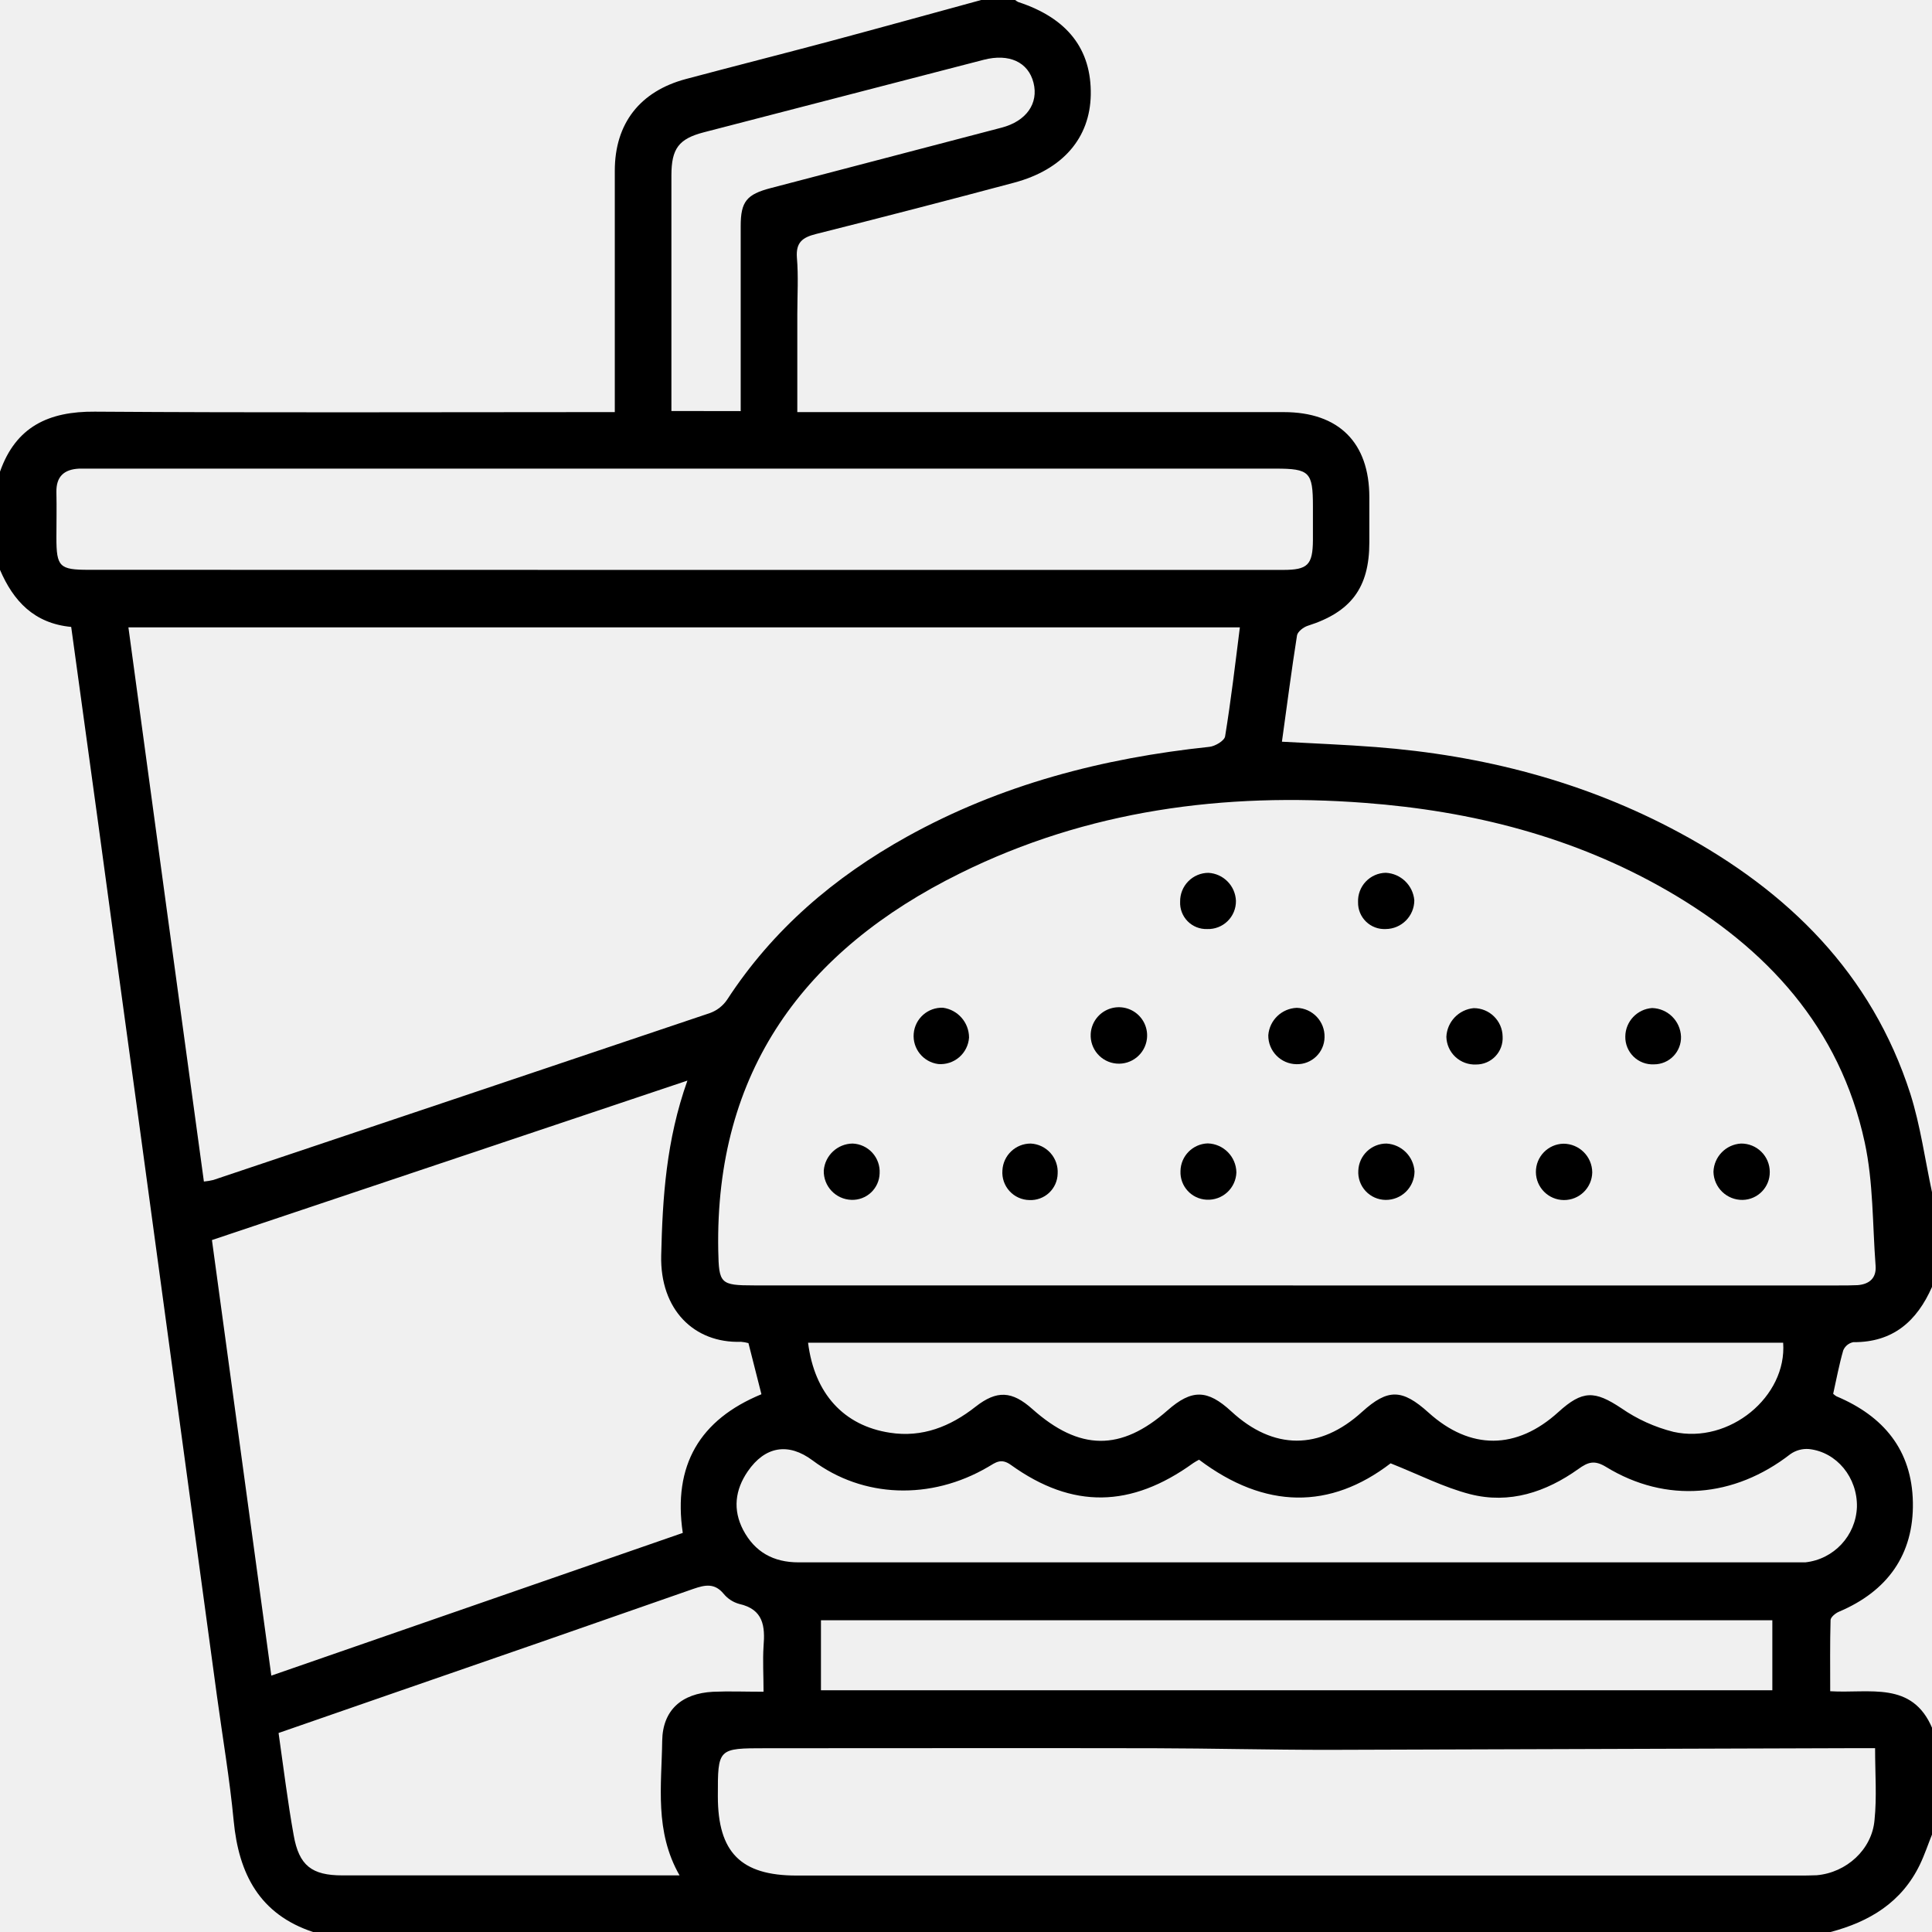
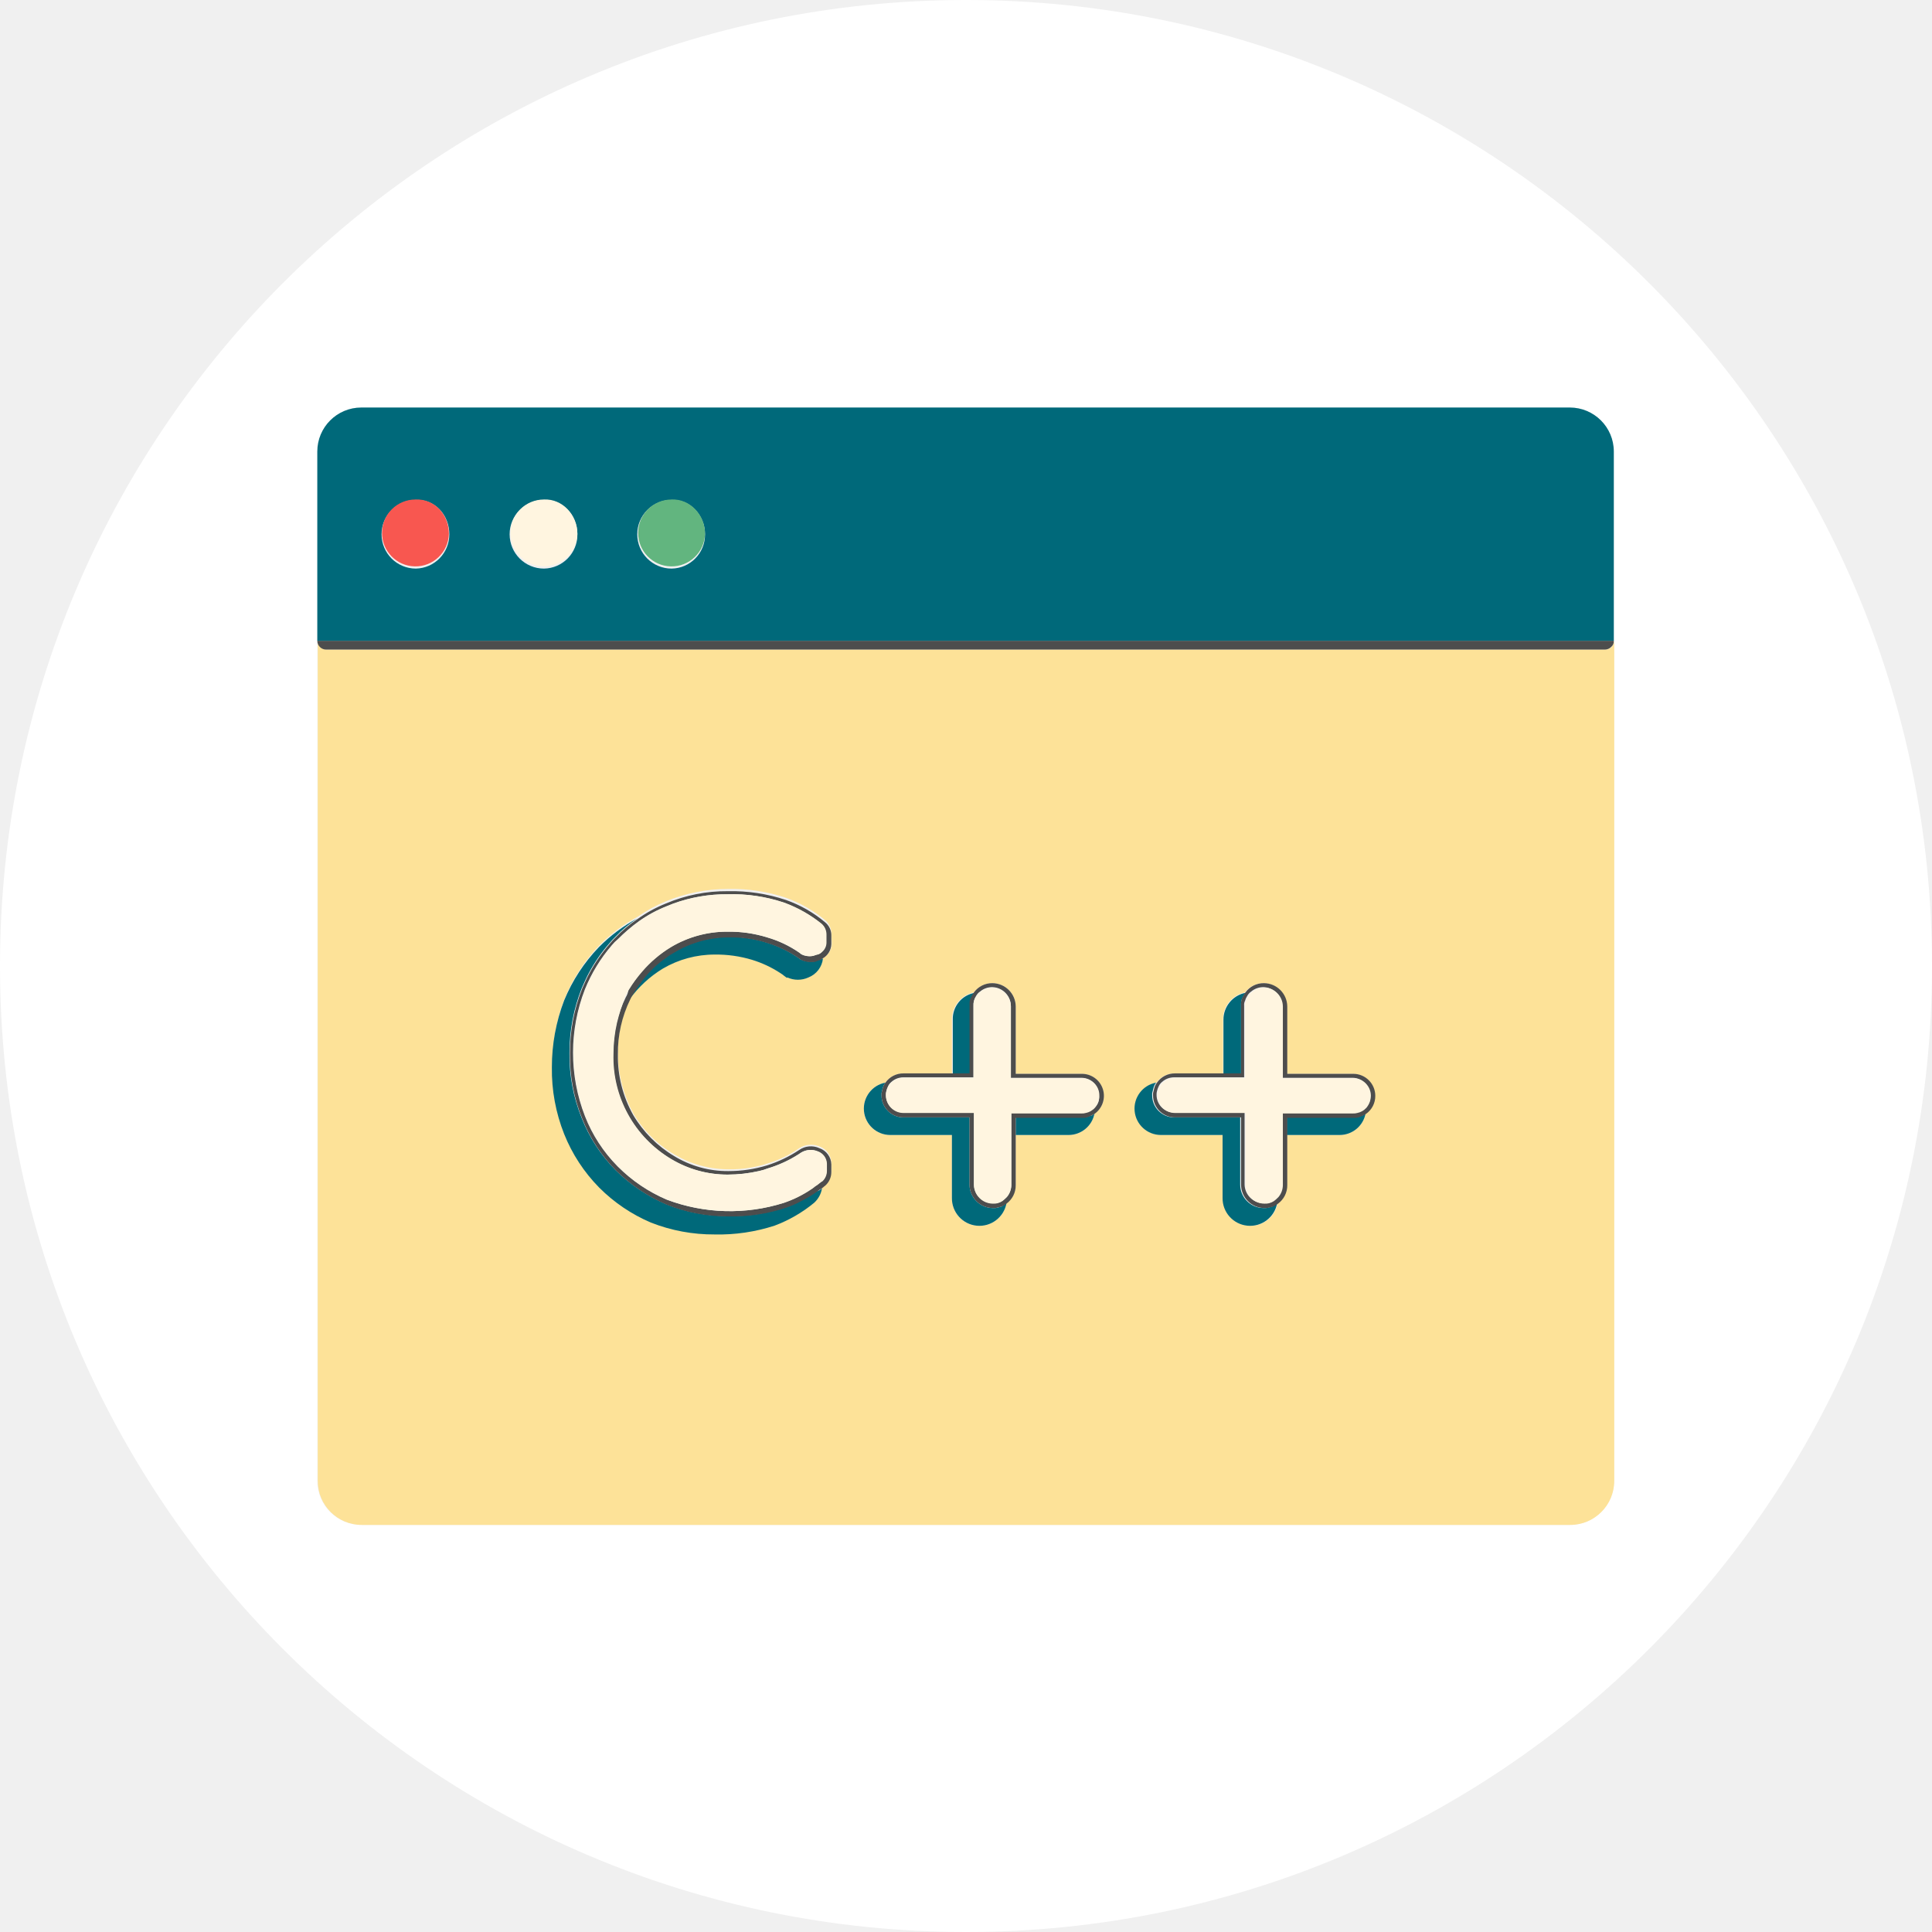
- <svg xmlns="http://www.w3.org/2000/svg" viewBox="0 0 383.95 383.95">
+ <svg xmlns="http://www.w3.org/2000/svg" viewBox="0 0 439 439">
  <g id="Layer_2" data-name="Layer 2">
-     <g id="Layer_1-2" data-name="Layer 1">
-       <path class="cls-1" d="M384,343.46v21c-.81,2-1.51,4.13-2.46,6.1-3.62,7.5-10,11.35-17.79,13.4H62.24c-10.65-3.52-14.8-11.55-15.8-22.11-.79-8.31-2.2-16.56-3.33-24.84l-7.86-57.83q-3.9-28.74-7.81-57.46-4-29.1-7.94-58.2l-5.35-38.93c-7.38-.7-11.49-5.15-14.15-11.34V93.74c3.14-8.94,9.66-12,18.84-11.93,32.86.23,65.72.09,98.58.09h4.76V77.41c0-14.49,0-29,0-43.48,0-9.39,5-15.78,14.11-18.22,9.5-2.53,19-4.94,28.53-7.48C174.89,5.53,184.93,2.75,195,0h6.74a3.09,3.09,0,0,0,.63.41c9.75,3.19,14.56,9.36,14.4,18.45-.16,8.55-5.54,14.85-15.23,17.44q-19.65,5.25-39.4,10.21c-2.62.67-4,1.63-3.77,4.7.32,3.72.08,7.49.08,11.24V81.9h49.82c15.62,0,31.24,0,46.86,0,10.94,0,17,6.07,17,16.92,0,3,0,6,0,9,0,9-3.67,13.82-12.23,16.54-.86.27-2,1.16-2.14,1.9-1.11,7-2,14-3,21.14,6.46.36,12.55.59,18.62,1.06,21.25,1.63,41.53,6.85,60.35,17,21.63,11.66,38.24,28,45.92,51.92,2,6.34,2.91,13.06,4.31,19.6v18.75c-3,6.83-7.76,11.06-15.65,11a2.74,2.74,0,0,0-2,1.63c-.82,2.85-1.36,5.77-2,8.63a3.79,3.79,0,0,0,.65.5c9.36,3.94,15,10.68,15.19,21.07s-5.06,17.67-14.69,21.74c-.69.29-1.65,1.08-1.67,1.66-.13,4.68-.07,9.37-.07,14.14C371.57,336.58,380,334,384,343.46Zm-126.19-88h107.6c1.25,0,2.5,0,3.75-.06,2.34-.18,3.77-1.4,3.58-3.86-.62-8.19-.44-16.56-2.16-24.51-4.93-22.83-19.45-38.6-39.17-50-18.59-10.73-38.86-15.86-60.15-17.47-28-2.13-55.12,1.45-80.47,14-30.91,15.27-48.73,39.3-48.05,75,.13,6.53.39,6.89,7.1,6.89ZM25.52,124.68c5,37,10,73.51,15,110.13a12.7,12.7,0,0,0,1.87-.31q49.4-16.56,98.77-33.2a7,7,0,0,0,3.35-2.64c9.07-13.94,21.3-24.36,35.71-32.37,18.73-10.4,39-15.64,60.14-17.87,1.14-.12,3-1.23,3.11-2.1,1.16-7.11,2-14.27,2.93-21.64Zm111.09,90.07L42.12,246.44,53.92,333l81.77-28.36c-2-13.48,3.4-22.52,15.63-27.56-.87-3.42-1.72-6.75-2.58-10.16a7.84,7.84,0,0,0-1.47-.26c-9.33.31-16.11-6.39-15.87-17.14C131.67,238,132.39,226.61,136.61,214.75Zm236,132.67h-5q-51.89.16-103.77.33c-11.48,0-23-.29-34.44-.32-25.73-.05-51.46,0-77.2,0-9.55,0-9.55,0-9.54,9.55,0,11.15,4.57,15.75,15.63,15.75h199c1.25,0,2.5,0,3.75-.06,5.9-.51,11-5.11,11.49-11C373,357.12,372.64,352.5,372.64,347.42ZM135.75,113.26H255c4.89,0,5.88-1,5.92-5.89,0-2.25,0-4.5,0-6.75,0-6.82-.66-7.49-7.46-7.49H18.75c-1,0-2,0-3,0-3,.14-4.61,1.55-4.54,4.7s0,6,0,9c0,5.81.6,6.41,6.42,6.41ZM238.29,290.09a12.87,12.87,0,0,0-1.15.67c-12.37,8.93-24,9.15-36.21.39-2-1.46-3.09-.48-4.57.38-11.41,6.68-24.89,6.17-34.86-1.29-4.81-3.6-9.45-2.85-12.9,2.17-2.52,3.68-3,7.61-.91,11.64,2.31,4.38,6,6.44,11,6.44q98.91,0,197.83,0c.75,0,1.5,0,2.25,0a11.5,11.5,0,0,0,10.26-11c.13-5.84-4-10.93-9.54-11.52a5.63,5.63,0,0,0-3.67,1c-11.21,8.71-24.73,9.83-36.62,2.57-2.32-1.42-3.59-1-5.53.4-6.44,4.59-13.68,7-21.51,5-5.19-1.33-10.08-3.86-15.8-6.13C264.38,300,251.44,300,238.29,290.09ZM151.74,336.2c0-3.32-.18-6.17,0-9,.33-4,0-7.37-4.84-8.45a6.11,6.11,0,0,1-3.08-2c-1.8-2.19-3.7-1.79-6-1q-30.11,10.54-60.27,20.95l-22.19,7.7c1,7,1.81,13.69,3,20.3,1.06,6.07,3.62,8,9.69,8h67c-5-8.75-3.57-17.86-3.45-26.74.09-6.12,3.88-9.43,10.11-9.75C144.85,336.07,148,336.2,151.74,336.2Zm8.85-69.36c1.25,10.07,7.06,16.49,16.27,17.89,6.41,1,12-1.22,17-5.16,4.26-3.34,7.26-3.15,11.3.45,9.37,8.34,17.61,8.42,26.86.27,4.82-4.24,7.93-4.19,12.68.2,8.36,7.72,17.58,7.75,26,.08,5.11-4.62,7.94-4.59,13.21.17,8.29,7.47,17.48,7.43,25.79-.12,4.82-4.38,7.23-4.27,12.5-.77a31.77,31.77,0,0,0,10.39,4.71c11.07,2.46,22.56-7,21.78-17.72Zm2.56,69.07H352.22V322H163.15ZM147.2,81.7c0-12.56,0-24.67,0-36.77,0-4.88,1.18-6.31,6-7.56,15.27-4,30.56-8,45.84-12,4.94-1.29,7.39-4.82,6.35-8.93s-4.86-5.86-9.89-4.56q-27.83,7.19-55.62,14.41c-5,1.3-6.44,3.24-6.45,8.55q0,20.22,0,40.44v6.4Z" />
-       <path class="cls-1" d="M257.67,211.49a5.69,5.69,0,0,1-5.62-5.76,5.91,5.91,0,0,1,5.66-5.44,5.69,5.69,0,0,1,5.52,5.86A5.45,5.45,0,0,1,257.67,211.49Z" />
-       <path class="cls-1" d="M275.38,238.46a5.49,5.49,0,0,1-5.44-5.85,5.6,5.6,0,0,1,5.61-5.35,5.92,5.92,0,0,1,5.56,5.54A5.68,5.68,0,0,1,275.38,238.46Z" />
-       <path class="cls-1" d="M186.47,211.46a5.62,5.62,0,0,1,.94-11.19,6,6,0,0,1,5.17,5.92A5.67,5.67,0,0,1,186.47,211.46Z" />
-       <path class="cls-1" d="M346.33,238.46a5.71,5.71,0,0,1-5.81-5.6,5.82,5.82,0,0,1,5.47-5.6,5.65,5.65,0,0,1,5.72,5.65A5.5,5.5,0,0,1,346.33,238.46Z" />
-       <path class="cls-1" d="M227.93,206.45a5.61,5.61,0,0,1-11.17-1,5.61,5.61,0,1,1,11.17,1Z" />
-       <path class="cls-1" d="M298.62,206a5.25,5.25,0,0,1-5.29,5.55,5.64,5.64,0,0,1-5.89-5.5,6,6,0,0,1,5.43-5.7A5.74,5.74,0,0,1,298.62,206Z" />
-       <path class="cls-1" d="M169.22,238.45a5.68,5.68,0,0,1-5.51-5.85,5.83,5.83,0,0,1,5.72-5.34,5.6,5.6,0,0,1,5.38,5.93A5.41,5.41,0,0,1,169.22,238.45Z" />
-       <path class="cls-1" d="M316.43,233a5.6,5.6,0,1,1-5.72-5.71A5.74,5.74,0,0,1,316.43,233Z" />
-       <path class="cls-1" d="M275.4,173.45a6,6,0,0,1,5.67,5.47,5.73,5.73,0,0,1-5.69,5.71,5.23,5.23,0,0,1-5.49-5.33A5.61,5.61,0,0,1,275.4,173.45Z" />
-       <path class="cls-1" d="M245.71,233a5.62,5.62,0,0,1-5.92,5.42,5.46,5.46,0,0,1-5.19-5.69,5.59,5.59,0,0,1,5.43-5.5A5.87,5.87,0,0,1,245.71,233Z" />
-       <path class="cls-1" d="M239.9,184.63a5.2,5.2,0,0,1-5.37-5.44,5.64,5.64,0,0,1,5.62-5.73,5.8,5.8,0,0,1,5.47,5.57A5.52,5.52,0,0,1,239.9,184.63Z" />
-       <path class="cls-1" d="M334.07,206a5.36,5.36,0,0,1-5.36,5.52A5.43,5.43,0,0,1,323,206a5.73,5.73,0,0,1,5.33-5.67A5.91,5.91,0,0,1,334.07,206Z" />
-       <path class="cls-1" d="M204.85,227.26a5.65,5.65,0,0,1,5.34,6,5.37,5.37,0,0,1-5.62,5.23,5.47,5.47,0,0,1-5.36-5.88A5.62,5.62,0,0,1,204.85,227.26Z" />
+     <g id="Слой_1" data-name="Слой 1">
+       <path d="M219.5,0C98.3,0,0,98.3,0,219.5S98.3,439,219.5,439,439,340.7,439,219.5,340.7,0,219.5,0ZM366.7,336.5a10,10,0,0,1-10,10H82.1a10,10,0,0,1-10-10V102.6a10,10,0,0,1,10-10H356.7a10,10,0,0,1,10,10V336.5Z" fill="#fff" />
+       <path d="M366.2,147a2,2,0,0,1-1.4.6H74.2a2,2,0,0,1-2-2V336.5a10,10,0,0,0,10,10H356.8a10,10,0,0,0,10-10V145.6A2.59,2.59,0,0,1,366.2,147ZM189,214.4a3.83,3.83,0,0,1-2,3.3,5.24,5.24,0,0,1-3.3,4.3,5.75,5.75,0,0,1-4.8,0l-.1.1-.8-.6-.1-.1-.6-.4a25.15,25.15,0,0,0-6.4-3,28.15,28.15,0,0,0-8.5-1.2,23.23,23.23,0,0,0-11.8,3.2,26,26,0,0,0-7.5,6.9,29.15,29.15,0,0,0,.8,26.1,25.9,25.9,0,0,0,9.3,9.3,24.23,24.23,0,0,0,12.3,3.4,27.11,27.11,0,0,0,8.8-1.3,24.69,24.69,0,0,0,7.3-3.5,5,5,0,0,1,4.6-.4,4,4,0,0,1,2.7,3.7v1.7a3.8,3.8,0,0,1-1.5,3.2c-.2.1-.3.3-.5.4a5.68,5.68,0,0,1-1.8,3.4,31.46,31.46,0,0,1-9,5.2,41.09,41.09,0,0,1-13.6,2,38.93,38.93,0,0,1-14.5-2.7,37.19,37.19,0,0,1-11.7-7.9l-.1-.1a36.76,36.76,0,0,1-7.9-12.1,39.55,39.55,0,0,1-2.8-15.2,42.32,42.32,0,0,1,2.8-15.2,38.41,38.41,0,0,1,7.9-12.1,36.6,36.6,0,0,1,8.7-6.5,33.27,33.27,0,0,1,6.4-3.5,36.94,36.94,0,0,1,14.1-2.8,38.6,38.6,0,0,1,13.2,2,29.8,29.8,0,0,1,8.8,5,3.93,3.93,0,0,1,1.5,3.2ZM248.7,253a6,6,0,0,1-5.9,4.9h-12v11.3a5.12,5.12,0,0,1-2.1,4.2,6.25,6.25,0,0,1-12.4-1.2V257.9h-14a6,6,0,0,1-1.1-11.9,4.93,4.93,0,0,1,4.1-2.1h11V231.6a6.23,6.23,0,0,1,5-6.1,5.26,5.26,0,0,1,4.2-2.1,5.34,5.34,0,0,1,5.3,5.3V244h15a5,5,0,0,1,5,5A4.52,4.52,0,0,1,248.7,253Zm61.6,0a6,6,0,0,1-5.9,4.9h-12v11.3a5.12,5.12,0,0,1-2.1,4.2,6.25,6.25,0,0,1-12.4-1.2V257.9h-14a6,6,0,0,1-1.1-11.9,4.93,4.93,0,0,1,4.1-2.1h11V231.6a6.23,6.23,0,0,1,5-6.1,5.26,5.26,0,0,1,4.2-2.1,5.34,5.34,0,0,1,5.3,5.3V244h15a5,5,0,0,1,5,5A4.52,4.52,0,0,1,310.3,253Z" fill="#fde298" />
+       <path d="M366.7,145.6a1.68,1.68,0,0,1-.6,1.4,2,2,0,0,1-1.4.6H74.1a2,2,0,0,1-2-2Z" fill="#4d4d4d" />
+       <path d="M356.7,92.6H82.1a10,10,0,0,0-10,10v43H366.7v-43A10,10,0,0,0,356.7,92.6ZM94.5,129.2a7.8,7.8,0,0,1,0-15.6c4.3-.2,7.6,3.4,7.6,7.8A7.77,7.77,0,0,1,94.5,129.2Zm29.1,0a7.8,7.8,0,0,1,0-15.6c4.1-.2,7.6,3.4,7.6,7.8A7.71,7.71,0,0,1,123.6,129.2Zm29,0a7.8,7.8,0,0,1,0-15.6c4.1-.2,7.6,3.4,7.6,7.8A7.71,7.71,0,0,1,152.6,129.2Z" fill="#00697a" />
+       <path d="M102,121.3a7.6,7.6,0,1,1-7.6-7.8C98.7,113.3,102,116.9,102,121.3Z" fill="#f85750" />
+       <path d="M131.2,121.3a7.6,7.6,0,1,1-7.6-7.8C127.7,113.3,131.2,116.9,131.2,121.3Z" fill="#fff5e0" />
+       <path d="M160.2,121.3a7.6,7.6,0,1,1-7.6-7.8C156.7,113.3,160.2,116.9,160.2,121.3Z" fill="#62b57f" />
+       <path d="M310.3,253a6,6,0,0,1-5.9,4.9h-12v-4h15.5a2.66,2.66,0,0,0,1.2-.3A2.28,2.28,0,0,0,310.3,253Z" fill="#00697a" />
+       <path d="M283,225.6a7.46,7.46,0,0,0-.7,1.2,2.77,2.77,0,0,0-.3,1.3V244h-4V231.7A6.21,6.21,0,0,1,283,225.6Z" fill="#00697a" />
+       <path d="M248.7,253a6,6,0,0,1-5.9,4.9h-12v-4h15.5a2.66,2.66,0,0,0,1.2-.3A1.71,1.71,0,0,0,248.7,253Z" fill="#00697a" />
+       <path d="M228.7,273.4a6.25,6.25,0,0,1-12.4-1.2V257.9h-14a6,6,0,0,1-1.1-11.9,3.38,3.38,0,0,0-.6,1.2l-.3,1.2v.5a5,5,0,0,0,5,5h15v15.3a5.34,5.34,0,0,0,5.3,5.3h.6l1.3-.3A12.49,12.49,0,0,0,228.7,273.4Z" fill="#00697a" />
+       <path d="M221.5,225.6a7.46,7.46,0,0,0-.7,1.2,2.77,2.77,0,0,0-.3,1.3V244h-4V231.7A6,6,0,0,1,221.5,225.6Z" fill="#00697a" />
+       <path d="M186.8,269.9a5.68,5.68,0,0,1-1.8,3.4,31.46,31.46,0,0,1-9,5.2,41.09,41.09,0,0,1-13.6,2,38.93,38.93,0,0,1-14.5-2.7,37.19,37.19,0,0,1-11.7-7.9l-.1-.1a36.76,36.76,0,0,1-7.9-12.1,39.55,39.55,0,0,1-2.8-15.2,42.32,42.32,0,0,1,2.8-15.2,38.41,38.41,0,0,1,7.9-12.1,36.6,36.6,0,0,1,8.7-6.5,28.56,28.56,0,0,0-5,4.2,16.61,16.61,0,0,0-1.3,1.4,35.78,35.78,0,0,0-4.7,6.8c-.6,1.1-1.1,2.3-1.6,3.4a39.78,39.78,0,0,0-2.8,14.8,37.88,37.88,0,0,0,2.8,14.8,35,35,0,0,0,7.7,11.8l.1.1a37.46,37.46,0,0,0,11.3,7.6,36.87,36.87,0,0,0,14.1,2.7,38.6,38.6,0,0,0,13.2-2,20.65,20.65,0,0,0,3.4-1.5,25,25,0,0,0,3.5-2.1A2,2,0,0,0,186.8,269.9Z" fill="#00697a" />
+       <path d="M187,217.8a5.24,5.24,0,0,1-3.3,4.3,5.75,5.75,0,0,1-4.8,0l-.1.1-.8-.6-.1-.1-.6-.4a25.15,25.15,0,0,0-6.4-3,28.15,28.15,0,0,0-8.5-1.2,23.23,23.23,0,0,0-11.8,3.2,26,26,0,0,0-7.5,6.9,6.38,6.38,0,0,1,.8-1.4,27.58,27.58,0,0,1,2.8-3.9,22,22,0,0,1,4.5-4.1,13.73,13.73,0,0,1,2-1.3,24.23,24.23,0,0,1,12.3-3.4,27.11,27.11,0,0,1,8.8,1.3,25.89,25.89,0,0,1,6.9,3.3l.3.2.4.3a5,5,0,0,0,2.7.5,2,2,0,0,0,1.1-.3c.1,0,.3-.1.4-.1A9.44,9.44,0,0,0,187,217.8Z" fill="#00697a" />
+       <path d="M290.2,273.4a6.25,6.25,0,0,1-12.4-1.2V257.9h-14a6,6,0,0,1-1.1-11.9,3.38,3.38,0,0,0-.6,1.2l-.3,1.2v.5a5,5,0,0,0,5,5h15v15.3a5.34,5.34,0,0,0,5.3,5.3h.6l1.3-.3A4.13,4.13,0,0,0,290.2,273.4Z" fill="#00697a" />
+       <path d="M143.2,227.1a6.38,6.38,0,0,1,.8-1.4,27.58,27.58,0,0,1,2.8-3.9,22,22,0,0,1,4.5-4.1,13.73,13.73,0,0,1,2-1.3,24.23,24.23,0,0,1,12.3-3.4,27.11,27.11,0,0,1,8.8,1.3,25.89,25.89,0,0,1,6.9,3.3l.3.2.4.3a5,5,0,0,0,2.7.5,2,2,0,0,0,1.1-.3c.1,0,.3-.1.4-.1a2.51,2.51,0,0,0,.7-.4,3.87,3.87,0,0,0,2-3.3v-1.8a3.8,3.8,0,0,0-1.5-3.2,28.6,28.6,0,0,0-8.8-5,39,39,0,0,0-13.2-2,35.15,35.15,0,0,0-14.1,2.8,30.55,30.55,0,0,0-6.4,3.5,28.56,28.56,0,0,0-5,4.2,16.61,16.61,0,0,0-1.3,1.4,35.78,35.78,0,0,0-4.7,6.8c-.6,1.1-1.1,2.3-1.6,3.4a39.78,39.78,0,0,0-2.8,14.8,37.88,37.88,0,0,0,2.8,14.8A35,35,0,0,0,140,266l.1.1a37.46,37.46,0,0,0,11.3,7.6,36.87,36.87,0,0,0,14.1,2.7,38.6,38.6,0,0,0,13.2-2,20.65,20.65,0,0,0,3.4-1.5,25,25,0,0,0,3.5-2.1,14.63,14.63,0,0,1,1.3-.9c.2-.1.3-.3.5-.4a4.07,4.07,0,0,0,1.5-3.2v-1.7a4,4,0,0,0-2.7-3.7,4.66,4.66,0,0,0-4.6.4,29,29,0,0,1-7.3,3.5,30.12,30.12,0,0,1-8.8,1.3,23.29,23.29,0,0,1-12.3-3.4,26.71,26.71,0,0,1-9.3-9.3,27.21,27.21,0,0,1-3.5-13.8A27.72,27.72,0,0,1,143.2,227.1Zm-1-.5a28.64,28.64,0,0,0-2.1,5.8,31.94,31.94,0,0,0-.8,7,26.93,26.93,0,0,0,13.2,24,24.87,24.87,0,0,0,12.8,3.5,32.16,32.16,0,0,0,7.1-.8,11.69,11.69,0,0,0,2-.6,27.86,27.86,0,0,0,7-3.2c.2-.1.4-.3.6-.4a4.1,4.1,0,0,1,3.7-.3,3.07,3.07,0,0,1,2.1,2.8v1.7a3.26,3.26,0,0,1-1,2.3.35.35,0,0,1-.2.1c-.3.2-.6.5-.9.7a10.47,10.47,0,0,0-1.1.8,26.53,26.53,0,0,1-6.5,3.3,40.61,40.61,0,0,1-26.6-.7,35.1,35.1,0,0,1-11.1-7.5l-.1-.1a33.5,33.5,0,0,1-7.4-11.4,39.75,39.75,0,0,1,0-28.8,36.24,36.24,0,0,1,6.1-10,9.27,9.27,0,0,1,1.4-1.4,37.17,37.17,0,0,1,4.8-4.1,29.44,29.44,0,0,1,6.3-3.4l1.5-.6a35.15,35.15,0,0,1,12.2-2.1,37,37,0,0,1,12.9,1.9,30,30,0,0,1,8.5,4.8,3.25,3.25,0,0,1,1.1,2.5v1.8a2.81,2.81,0,0,1-1,2.1,2.07,2.07,0,0,1-1,.6h-.1l-.9.3a4.1,4.1,0,0,1-2.7-.4l-.1-.1-.4-.3a25.12,25.12,0,0,0-7.2-3.4,29,29,0,0,0-9.1-1.3,24.87,24.87,0,0,0-12.8,3.5,27.26,27.26,0,0,0-6.6,5.6,30.83,30.83,0,0,0-3,4.1A4.28,4.28,0,0,1,142.2,226.6Z" fill="#4d4d4d" />
+       <path d="M307.5,244h-15V228.7a5.34,5.34,0,0,0-5.3-5.3,5.12,5.12,0,0,0-4.2,2.1,7.46,7.46,0,0,0-.7,1.2,2.77,2.77,0,0,0-.3,1.3v15.9H267a4.93,4.93,0,0,0-4.1,2.1,3.38,3.38,0,0,0-.6,1.2l-.3,1.2v.5a5,5,0,0,0,5,5h15v15.3a5.34,5.34,0,0,0,5.3,5.3h.6l1.3-.3a4.73,4.73,0,0,0,1.2-.7,5.12,5.12,0,0,0,2.1-4.2V254H308a2.66,2.66,0,0,0,1.2-.3,6.72,6.72,0,0,0,1.2-.6,4.93,4.93,0,0,0,2.1-4.1A5,5,0,0,0,307.5,244Zm2.8,7.6a3.92,3.92,0,0,1-1,.8,3.58,3.58,0,0,1-1.1.4,2.77,2.77,0,0,1-.9.1h-16v16.3a4.27,4.27,0,0,1-1,2.7,9,9,0,0,1-1,.9,3.7,3.7,0,0,1-1.1.5,3.75,3.75,0,0,1-1.1.1,4.33,4.33,0,0,1-4.3-4.3V252.8h-16a4,4,0,0,1-4-4,2.77,2.77,0,0,1,.1-.9,4.87,4.87,0,0,1,.4-1.1,2.72,2.72,0,0,1,.8-1,4,4,0,0,1,2.6-1h16V228.5a2,2,0,0,1,.2-1.1,3.7,3.7,0,0,1,.5-1.1,2.84,2.84,0,0,1,.9-1,4.27,4.27,0,0,1,2.7-1,4.33,4.33,0,0,1,4.3,4.3v16.3h16a4,4,0,0,1,4,4A2.77,2.77,0,0,1,310.3,251.6Z" fill="#4d4d4d" />
+       <path d="M311.5,249a4.49,4.49,0,0,1-1,2.7,3.92,3.92,0,0,1-1,.8,3.58,3.58,0,0,1-1.1.4,2.77,2.77,0,0,1-.9.1h-16v16.3a4.27,4.27,0,0,1-1,2.7,9,9,0,0,1-1,.9,3.7,3.7,0,0,1-1.1.5,3.75,3.75,0,0,1-1.1.1,4.33,4.33,0,0,1-4.3-4.3V252.9H267a4,4,0,0,1-4-4,2.77,2.77,0,0,1,.1-.9,4.87,4.87,0,0,1,.4-1.1,2.72,2.72,0,0,1,.8-1,4,4,0,0,1,2.6-1h16V228.6a2,2,0,0,1,.2-1.1,3.7,3.7,0,0,1,.5-1.1,2.84,2.84,0,0,1,.9-1,4.27,4.27,0,0,1,2.7-1,4.33,4.33,0,0,1,4.3,4.3V245h16A4,4,0,0,1,311.5,249Z" fill="#fff5e0" />
+       <path d="M245.8,244h-15V228.7a5.34,5.34,0,0,0-5.3-5.3,5.12,5.12,0,0,0-4.2,2.1,7.46,7.46,0,0,0-.7,1.2,2.77,2.77,0,0,0-.3,1.3v15.9h-15a4.93,4.93,0,0,0-4.1,2.1,3.38,3.38,0,0,0-.6,1.2l-.3,1.2v.5a5,5,0,0,0,5,5h15v15.3a5.34,5.34,0,0,0,5.3,5.3h.6l1.3-.3a4.73,4.73,0,0,0,1.2-.7,5.12,5.12,0,0,0,2.1-4.2V254h15.5a2.66,2.66,0,0,0,1.2-.3,6.72,6.72,0,0,0,1.2-.6,5,5,0,0,0-2.9-9.1Zm3,7.6a3.92,3.92,0,0,1-1,.8,3.58,3.58,0,0,1-1.1.4,2.77,2.77,0,0,1-.9.1h-16v16.3a4.27,4.27,0,0,1-1,2.7,9,9,0,0,1-1,.9,3.7,3.7,0,0,1-1.1.5,3.75,3.75,0,0,1-1.1.1,4.33,4.33,0,0,1-4.3-4.3V252.8h-16a4,4,0,0,1-4-4,2.77,2.77,0,0,1,.1-.9,4.87,4.87,0,0,1,.4-1.1,2.72,2.72,0,0,1,.8-1,4,4,0,0,1,2.6-1h16V228.5a3.75,3.75,0,0,1,.1-1.1,3.7,3.7,0,0,1,.5-1.1,2.84,2.84,0,0,1,.9-1,4.27,4.27,0,0,1,2.7-1,4.33,4.33,0,0,1,4.3,4.3v16.3h16a4,4,0,0,1,4,4A2.94,2.94,0,0,1,248.8,251.6Z" fill="#4d4d4d" />
+       <path d="M249.8,249a4.49,4.49,0,0,1-1,2.7,3.92,3.92,0,0,1-1,.8,3.58,3.58,0,0,1-1.1.4,2.77,2.77,0,0,1-.9.1h-16v16.3a4.27,4.27,0,0,1-1,2.7,9,9,0,0,1-1,.9,3.7,3.7,0,0,1-1.1.5,3.75,3.75,0,0,1-1.1.1,4.33,4.33,0,0,1-4.3-4.3V252.9h-16a4,4,0,0,1-4-4,2.77,2.77,0,0,1,.1-.9,4.87,4.87,0,0,1,.4-1.1,2.72,2.72,0,0,1,.8-1,4,4,0,0,1,2.6-1h16V228.6a3.75,3.75,0,0,1,.1-1.1,3.7,3.7,0,0,1,.5-1.1,2.84,2.84,0,0,1,.9-1,4.27,4.27,0,0,1,2.7-1,4.33,4.33,0,0,1,4.3,4.3V245h16A3.91,3.91,0,0,1,249.8,249Z" fill="#fff5e0" />
+       <path d="M140.2,232.4a31.94,31.94,0,0,0-.8,7,26.93,26.93,0,0,0,13.2,24,24.87,24.87,0,0,0,12.8,3.5,32.16,32.16,0,0,0,7.1-.8,11.69,11.69,0,0,0,2-.6,27.86,27.86,0,0,0,7-3.2c.2-.1.4-.3.6-.4a4.1,4.1,0,0,1,3.7-.3,3.07,3.07,0,0,1,2.1,2.8v1.7a3.26,3.26,0,0,1-1,2.3.35.35,0,0,1-.2.1c-.3.2-.6.5-.9.7a10.47,10.47,0,0,0-1.1.8,26.53,26.53,0,0,1-6.5,3.3,40.61,40.61,0,0,1-26.6-.7,35.1,35.1,0,0,1-11.1-7.5l-.1-.1a33.5,33.5,0,0,1-7.4-11.4,39.75,39.75,0,0,1,0-28.8,36.24,36.24,0,0,1,6.1-10,9.27,9.27,0,0,1,1.4-1.4,37.17,37.17,0,0,1,4.8-4.1,29.44,29.44,0,0,1,6.3-3.4l1.5-.6a35.15,35.15,0,0,1,12.2-2.1,37,37,0,0,1,12.9,1.9,30,30,0,0,1,8.5,4.8,3.25,3.25,0,0,1,1.1,2.5v1.8a2.81,2.81,0,0,1-1,2.1,2.07,2.07,0,0,1-1,.6h-.1l-.9.3a4.1,4.1,0,0,1-2.7-.4l-.1-.1-.4-.3a25.12,25.12,0,0,0-7.2-3.4,29,29,0,0,0-9.1-1.3,24.87,24.87,0,0,0-12.8,3.5,27.26,27.26,0,0,0-6.6,5.6,30.83,30.83,0,0,0-3,4.1c-.3.5-.5.9-.8,1.4A53,53,0,0,0,140.2,232.4Z" fill="#fff5e0" />
    </g>
  </g>
</svg>
